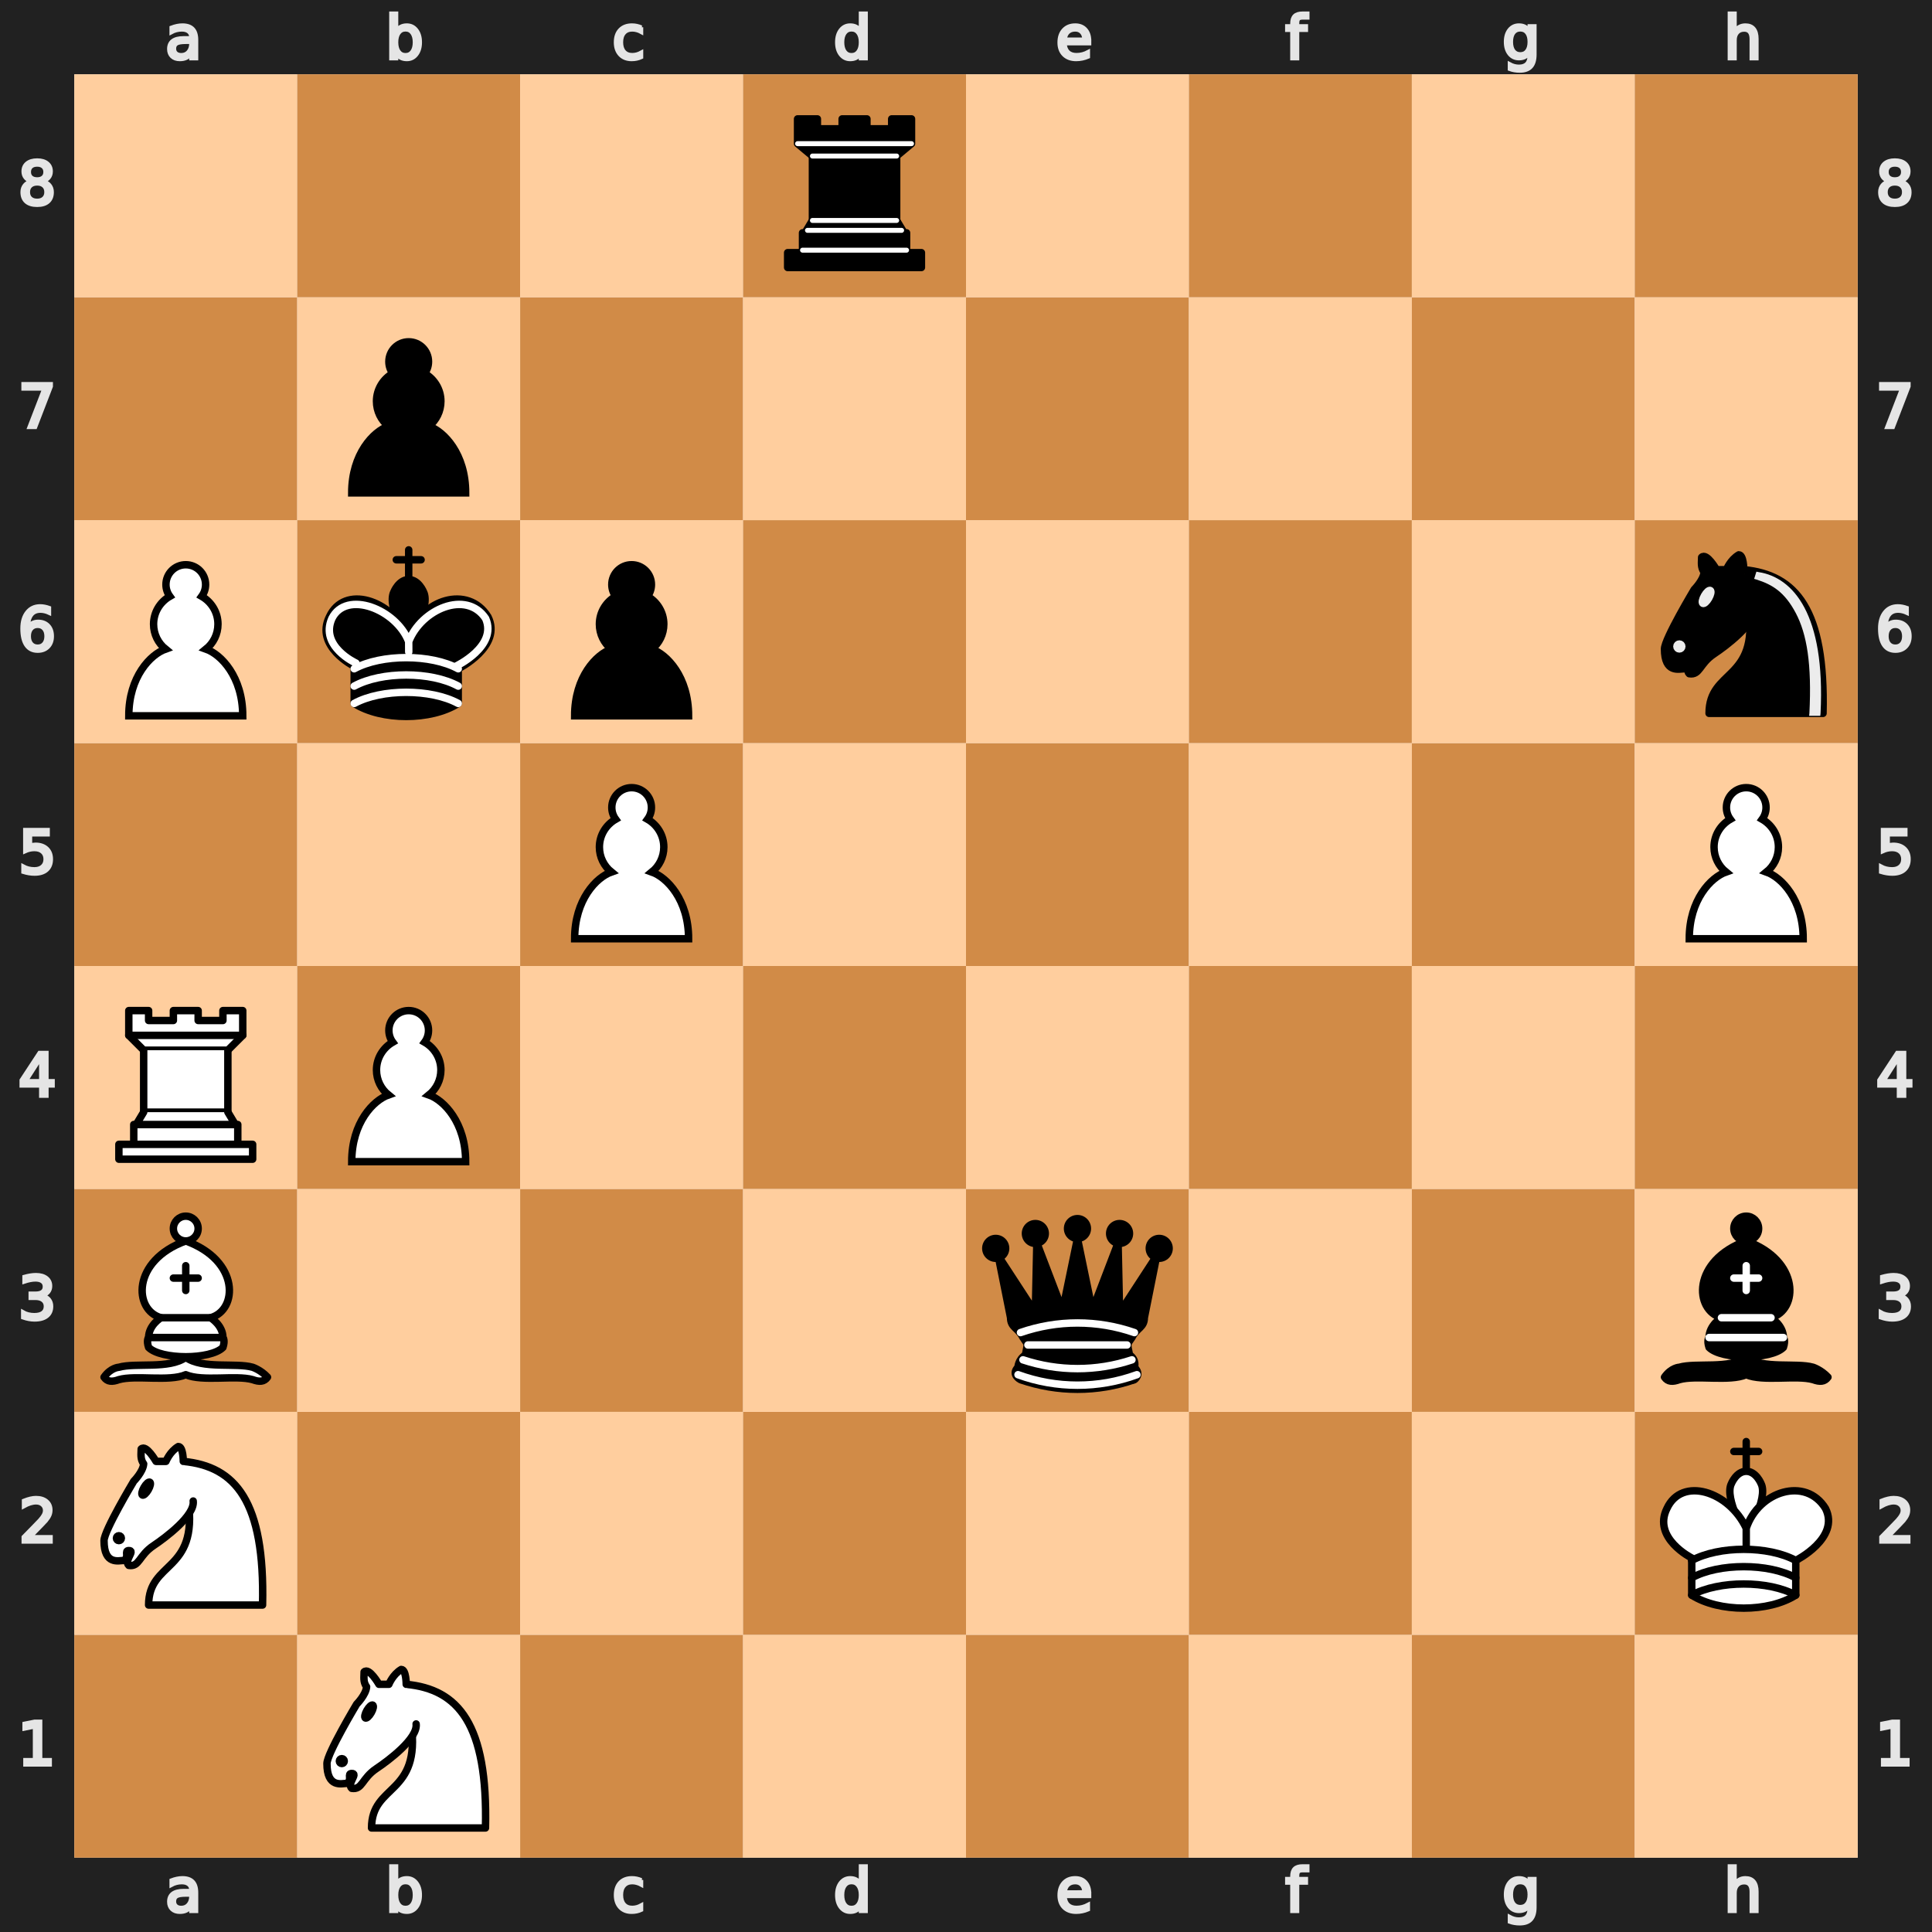
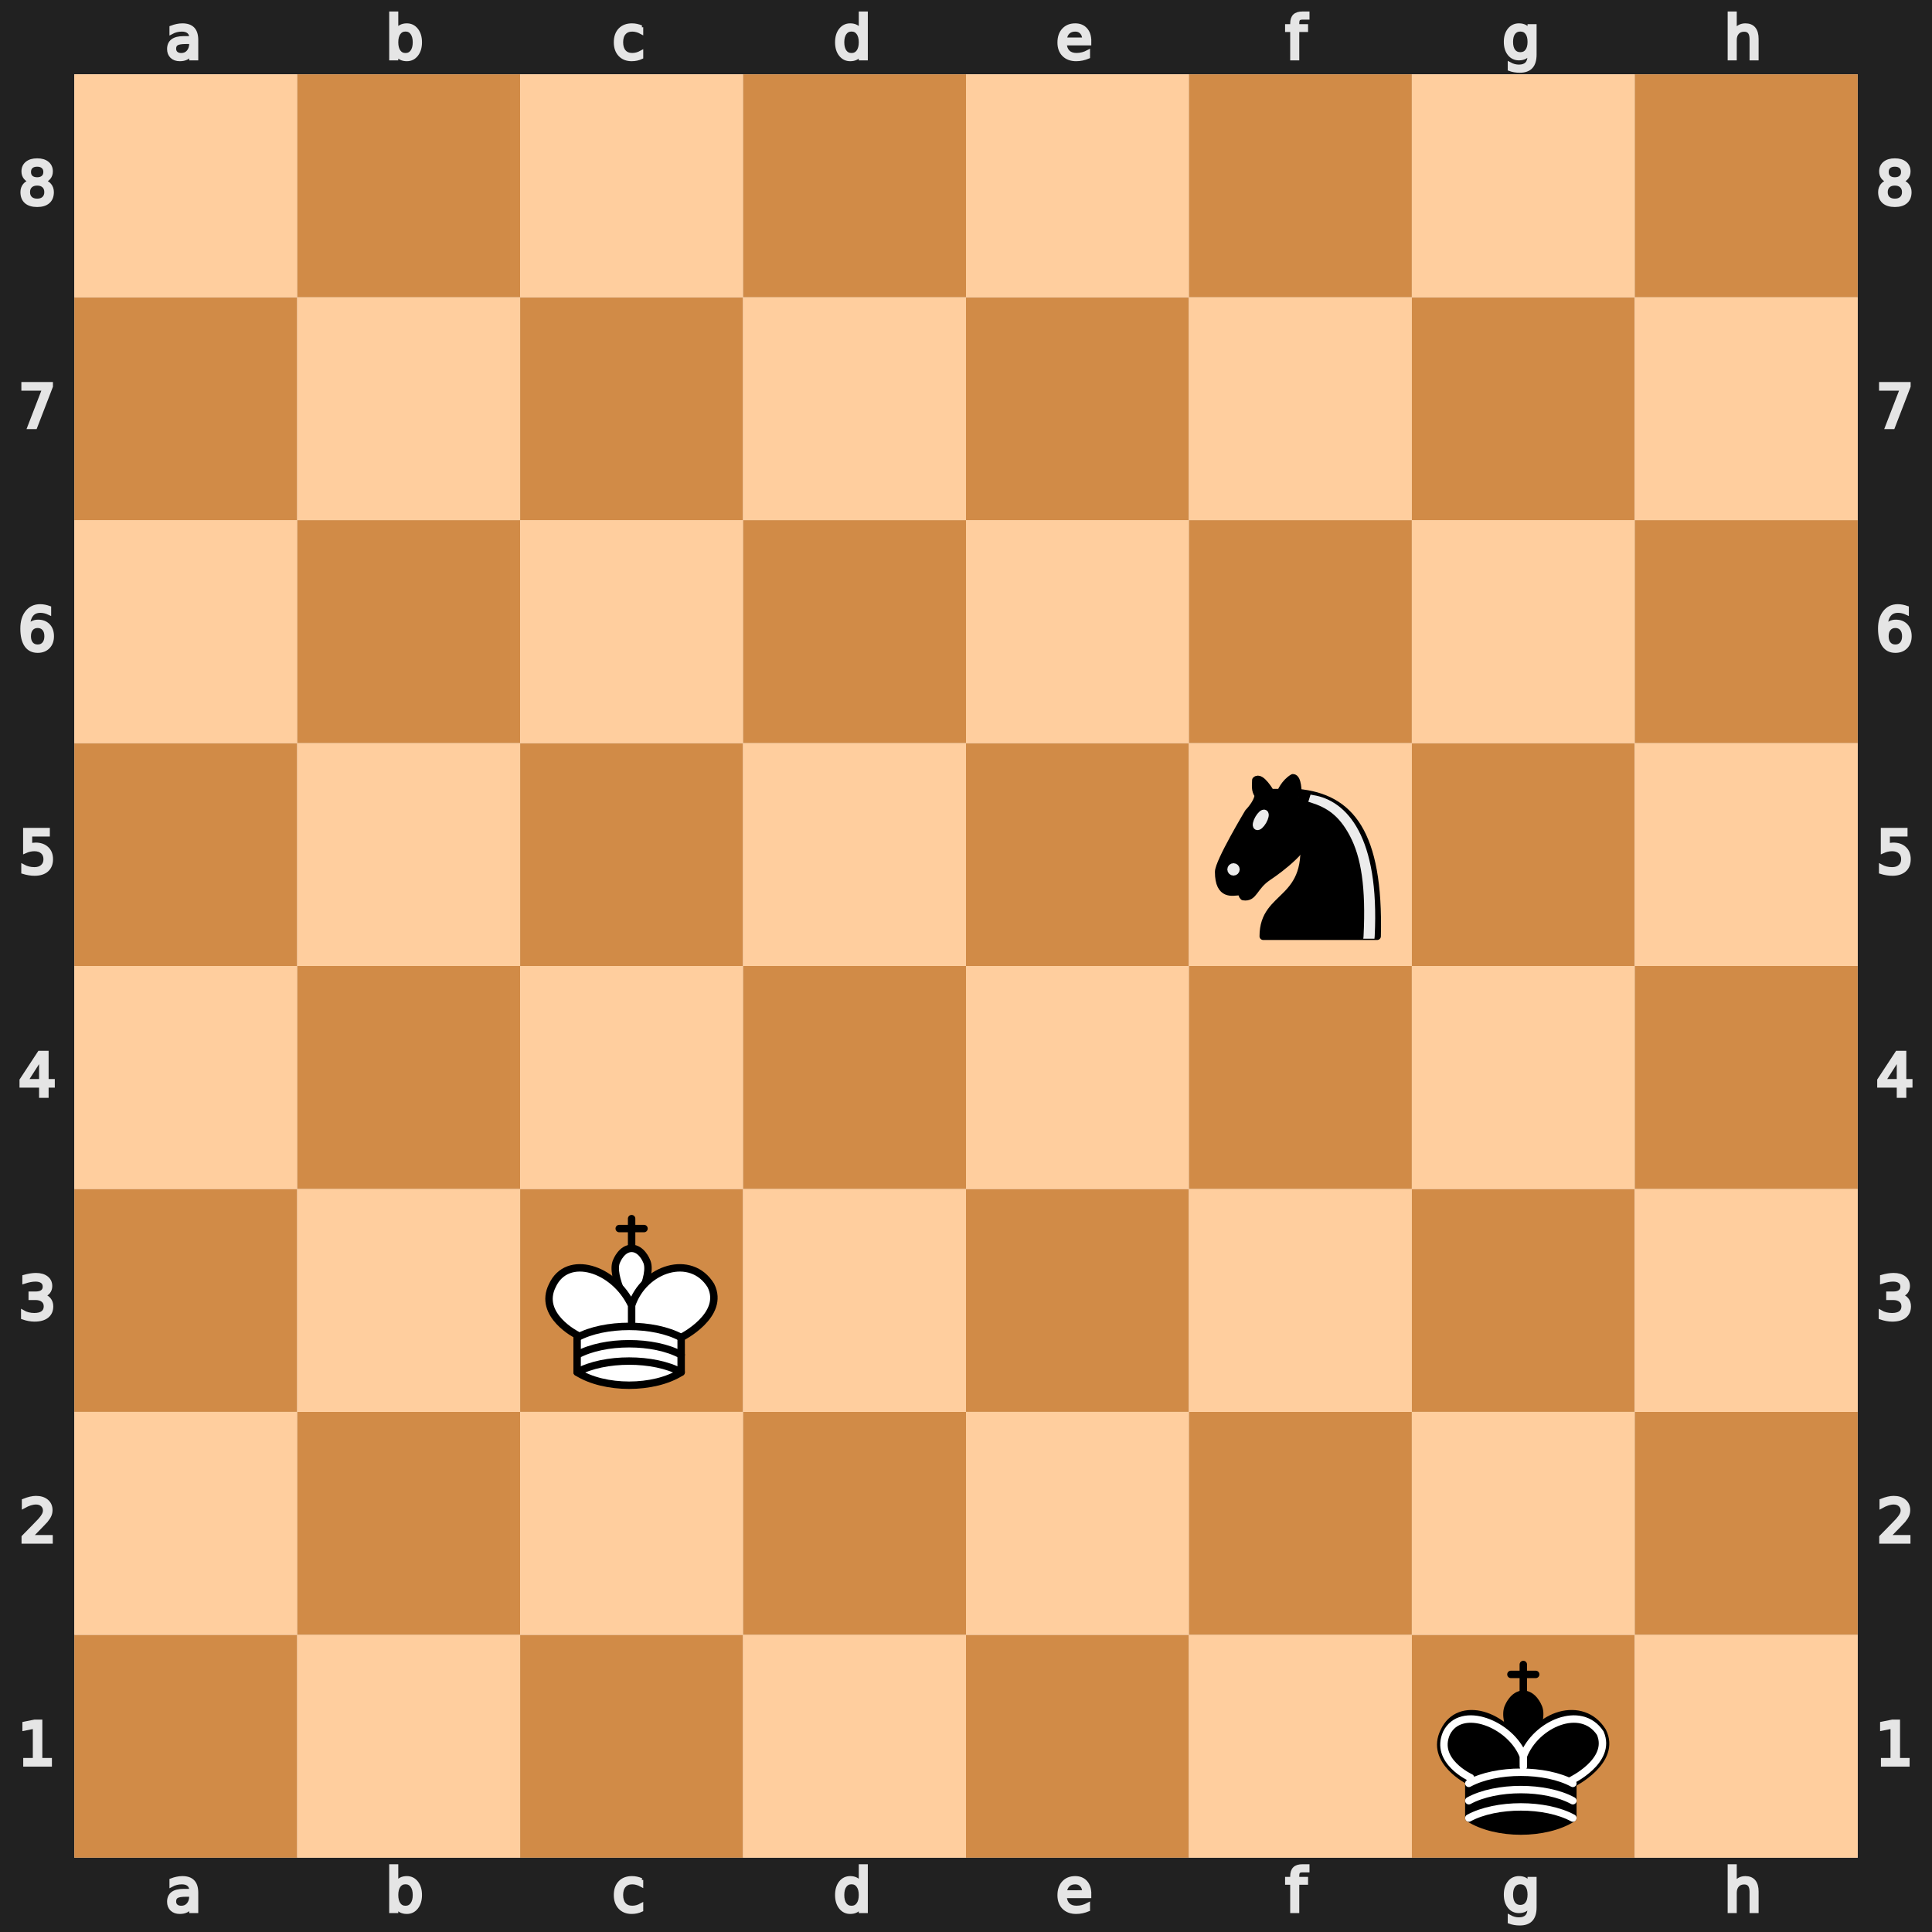
<svg xmlns="http://www.w3.org/2000/svg" xmlns:xlink="http://www.w3.org/1999/xlink" viewBox="0 0 390 390">
  <defs>
-     <g id="white-pawn" class="white pawn">
-       <path d="M22.5 9c-2.21 0-4 1.79-4 4 0 .89.29 1.71.78 2.38C17.33 16.5 16 18.59 16 21c0 2.03.94 3.84 2.41 5.03-3 1.06-7.41 5.55-7.41 13.47h23c0-7.92-4.41-12.41-7.41-13.47 1.47-1.19 2.41-3 2.41-5.03 0-2.41-1.33-4.5-3.28-5.62.49-.67.78-1.49.78-2.38 0-2.21-1.79-4-4-4z" fill="#fff" stroke="#000" stroke-width="1.5" stroke-linecap="round" />
-     </g>
-     <g id="white-knight" class="white knight" fill="none" fill-rule="evenodd" stroke="#000" stroke-width="1.5" stroke-linecap="round" stroke-linejoin="round">
-       <path d="M 22,10 C 32.5,11 38.5,18 38,39 L 15,39 C 15,30 25,32.5 23,18" style="fill:#ffffff; stroke:#000000;" />
-       <path d="M 24,18 C 24.38,20.91 18.45,25.37 16,27 C 13,29 13.18,31.34 11,31 C 9.958,30.06 12.41,27.96 11,28 C 10,28 11.19,29.23 10,30 C 9,30 5.997,31 6,26 C 6,24 12,14 12,14 C 12,14 13.89,12.1 14,10.5 C 13.27,9.506 13.5,8.5 13.5,7.5 C 14.5,6.5 16.5,10 16.5,10 L 18.5,10 C 18.5,10 19.28,8.008 21,7 C 22,7 22,10 22,10" style="fill:#ffffff; stroke:#000000;" />
-       <path d="M 9.5 25.5 A 0.5 0.5 0 1 1 8.5,25.5 A 0.5 0.5 0 1 1 9.5 25.5 z" style="fill:#000000; stroke:#000000;" />
-       <path d="M 15 15.5 A 0.5 1.5 0 1 1 14,15.5 A 0.5 1.5 0 1 1 15 15.5 z" transform="matrix(0.866,0.5,-0.5,0.866,9.693,-5.173)" style="fill:#000000; stroke:#000000;" />
-     </g>
-     <g id="white-bishop" class="white bishop" fill="none" fill-rule="evenodd" stroke="#000" stroke-width="1.5" stroke-linecap="round" stroke-linejoin="round">
-       <g fill="#fff" stroke-linecap="butt">
-         <path d="M9 36c3.39-.97 10.11.43 13.5-2 3.39 2.43 10.11 1.03 13.5 2 0 0 1.65.54 3 2-.68.97-1.65.99-3 .5-3.39-.97-10.11.46-13.5-1-3.39 1.46-10.11.03-13.5 1-1.354.49-2.323.47-3-.5 1.354-1.94 3-2 3-2zM15 32c2.5 2.5 12.5 2.5 15 0 .5-1.5 0-2 0-2 0-2.5-2.5-4-2.5-4 5.5-1.5 6-11.5-5-15.5-11 4-10.5 14-5 15.5 0 0-2.5 1.5-2.5 4 0 0-.5.5 0 2zM25 8a2.5 2.5 0 1 1-5 0 2.5 2.5 0 1 1 5 0z" />
-       </g>
-       <path d="M17.5 26h10M15 30h15m-7.5-14.5v5M20 18h5" stroke-linejoin="miter" />
-     </g>
-     <g id="white-rook" class="white rook" fill="#fff" fill-rule="evenodd" stroke="#000" stroke-width="1.5" stroke-linecap="round" stroke-linejoin="round">
-       <path d="M9 39h27v-3H9v3zM12 36v-4h21v4H12zM11 14V9h4v2h5V9h5v2h5V9h4v5" stroke-linecap="butt" />
-       <path d="M34 14l-3 3H14l-3-3" />
-       <path d="M31 17v12.5H14V17" stroke-linecap="butt" stroke-linejoin="miter" />
-       <path d="M31 29.5l1.5 2.5h-20l1.5-2.5" />
-       <path d="M11 14h23" fill="none" stroke-linejoin="miter" />
-     </g>
    <g id="white-king" class="white king" fill="none" fill-rule="evenodd" stroke="#000" stroke-width="1.5" stroke-linecap="round" stroke-linejoin="round">
      <path d="M22.5 11.63V6M20 8h5" stroke-linejoin="miter" />
      <path d="M22.5 25s4.5-7.5 3-10.5c0 0-1-2.5-3-2.5s-3 2.5-3 2.5c-1.5 3 3 10.5 3 10.5" fill="#fff" stroke-linecap="butt" stroke-linejoin="miter" />
      <path d="M11.5 37c5.5 3.5 15.5 3.5 21 0v-7s9-4.5 6-10.5c-4-6.5-13.5-3.5-16 4V27v-3.5c-3.5-7.5-13-10.5-16-4-3 6 5 10 5 10V37z" fill="#fff" />
      <path d="M11.5 30c5.5-3 15.5-3 21 0m-21 3.5c5.5-3 15.5-3 21 0m-21 3.5c5.5-3 15.5-3 21 0" />
-     </g>
-     <g id="black-pawn" class="black pawn">
-       <path d="M22.5 9c-2.21 0-4 1.79-4 4 0 .89.29 1.71.78 2.38C17.33 16.5 16 18.59 16 21c0 2.03.94 3.84 2.41 5.03-3 1.06-7.41 5.55-7.41 13.47h23c0-7.92-4.41-12.41-7.41-13.47 1.47-1.19 2.41-3 2.41-5.03 0-2.41-1.33-4.5-3.28-5.62.49-.67.78-1.49.78-2.38 0-2.21-1.79-4-4-4z" fill="#000" stroke="#000" stroke-width="1.5" stroke-linecap="round" />
    </g>
    <g id="black-knight" class="black knight" fill="none" fill-rule="evenodd" stroke="#000" stroke-width="1.5" stroke-linecap="round" stroke-linejoin="round">
      <path d="M 22,10 C 32.5,11 38.5,18 38,39 L 15,39 C 15,30 25,32.5 23,18" style="fill:#000000; stroke:#000000;" />
      <path d="M 24,18 C 24.38,20.91 18.45,25.37 16,27 C 13,29 13.18,31.34 11,31 C 9.958,30.06 12.41,27.96 11,28 C 10,28 11.19,29.23 10,30 C 9,30 5.997,31 6,26 C 6,24 12,14 12,14 C 12,14 13.89,12.1 14,10.5 C 13.27,9.506 13.5,8.5 13.5,7.5 C 14.5,6.5 16.5,10 16.5,10 L 18.5,10 C 18.5,10 19.28,8.008 21,7 C 22,7 22,10 22,10" style="fill:#000000; stroke:#000000;" />
      <path d="M 9.5 25.5 A 0.5 0.5 0 1 1 8.5,25.5 A 0.5 0.5 0 1 1 9.5 25.5 z" style="fill:#ececec; stroke:#ececec;" />
      <path d="M 15 15.5 A 0.5 1.5 0 1 1 14,15.5 A 0.5 1.5 0 1 1 15 15.5 z" transform="matrix(0.866,0.5,-0.5,0.866,9.693,-5.173)" style="fill:#ececec; stroke:#ececec;" />
      <path d="M 24.55,10.4 L 24.1,11.85 L 24.6,12 C 27.75,13 30.25,14.49 32.5,18.75 C 34.75,23.01 35.75,29.06 35.25,39 L 35.2,39.5 L 37.45,39.5 L 37.5,39 C 38,28.94 36.62,22.15 34.25,17.66 C 31.88,13.17 28.46,11.02 25.06,10.5 L 24.55,10.4 z " style="fill:#ececec; stroke:none;" />
-     </g>
-     <g id="black-bishop" class="black bishop" fill="none" fill-rule="evenodd" stroke="#000" stroke-width="1.5" stroke-linecap="round" stroke-linejoin="round">
-       <path d="M9 36c3.39-.97 10.11.43 13.5-2 3.39 2.43 10.11 1.03 13.5 2 0 0 1.65.54 3 2-.68.97-1.65.99-3 .5-3.39-.97-10.11.46-13.5-1-3.39 1.46-10.11.03-13.5 1-1.354.49-2.323.47-3-.5 1.354-1.94 3-2 3-2zm6-4c2.5 2.5 12.5 2.5 15 0 .5-1.5 0-2 0-2 0-2.5-2.5-4-2.5-4 5.5-1.5 6-11.5-5-15.5-11 4-10.5 14-5 15.5 0 0-2.5 1.5-2.5 4 0 0-.5.5 0 2zM25 8a2.5 2.5 0 1 1-5 0 2.5 2.5 0 1 1 5 0z" fill="#000" stroke-linecap="butt" />
-       <path d="M17.5 26h10M15 30h15m-7.5-14.5v5M20 18h5" stroke="#fff" stroke-linejoin="miter" />
-     </g>
-     <g id="black-rook" class="black rook" fill="#000" fill-rule="evenodd" stroke="#000" stroke-width="1.5" stroke-linecap="round" stroke-linejoin="round">
-       <path d="M9 39h27v-3H9v3zM12.5 32l1.5-2.5h17l1.5 2.5h-20zM12 36v-4h21v4H12z" stroke-linecap="butt" />
-       <path d="M14 29.5v-13h17v13H14z" stroke-linecap="butt" stroke-linejoin="miter" />
-       <path d="M14 16.5L11 14h23l-3 2.5H14zM11 14V9h4v2h5V9h5v2h5V9h4v5H11z" stroke-linecap="butt" />
-       <path d="M12 35.5h21M13 31.5h19M14 29.5h17M14 16.5h17M11 14h23" fill="none" stroke="#fff" stroke-width="1" stroke-linejoin="miter" />
-     </g>
-     <g id="black-queen" class="black queen" fill="#000" fill-rule="evenodd" stroke="#000" stroke-width="1.5" stroke-linecap="round" stroke-linejoin="round">
-       <g fill="#000" stroke="none">
-         <circle cx="6" cy="12" r="2.75" />
-         <circle cx="14" cy="9" r="2.75" />
-         <circle cx="22.5" cy="8" r="2.75" />
-         <circle cx="31" cy="9" r="2.75" />
-         <circle cx="39" cy="12" r="2.75" />
-       </g>
-       <path d="M9 26c8.5-1.5 21-1.5 27 0l2.5-12.5L31 25l-.3-14.1-5.2 13.6-3-14.5-3 14.5-5.2-13.6L14 25 6.5 13.5 9 26zM9 26c0 2 1.5 2 2.5 4 1 1.5 1 1 .5 3.5-1.5 1-1.5 2.5-1.5 2.5-1.5 1.5.5 2.5.5 2.5 6.5 1 16.5 1 23 0 0 0 1.5-1 0-2.5 0 0 .5-1.5-1-2.5-.5-2.5-.5-2 .5-3.5 1-2 2.5-2 2.5-4-8.5-1.5-18.5-1.5-27 0z" stroke-linecap="butt" />
-       <path d="M11 38.5a35 35 1 0 0 23 0" fill="none" stroke-linecap="butt" />
-       <path d="M11 29a35 35 1 0 1 23 0M12.5 31.5h20M11.5 34.5a35 35 1 0 0 22 0M10.5 37.5a35 35 1 0 0 24 0" fill="none" stroke="#fff" />
    </g>
    <g id="black-king" class="black king" fill="none" fill-rule="evenodd" stroke="#000" stroke-width="1.5" stroke-linecap="round" stroke-linejoin="round">
      <path d="M22.5 11.63V6" stroke-linejoin="miter" />
      <path d="M22.5 25s4.5-7.5 3-10.5c0 0-1-2.5-3-2.5s-3 2.5-3 2.5c-1.5 3 3 10.5 3 10.5" fill="#000" stroke-linecap="butt" stroke-linejoin="miter" />
      <path d="M11.5 37c5.5 3.5 15.5 3.5 21 0v-7s9-4.5 6-10.5c-4-6.5-13.5-3.5-16 4V27v-3.5c-3.5-7.5-13-10.5-16-4-3 6 5 10 5 10V37z" fill="#000" />
      <path d="M20 8h5" stroke-linejoin="miter" />
      <path d="M32 29.5s8.5-4 6.03-9.65C34.15 14 25 18 22.5 24.5l.01 2.1-.01-2.1C20 18 9.906 14 6.997 19.85c-2.497 5.65 4.853 9 4.853 9M11.5 30c5.5-3 15.5-3 21 0m-21 3.5c5.5-3 15.5-3 21 0m-21 3.5c5.5-3 15.5-3 21 0" stroke="#fff" />
    </g>
  </defs>
  <rect x="7.5" y="7.5" width="375" height="375" fill="none" stroke="#212121" stroke-width="15" />
  <g transform="translate(20, 1) scale(0.75, 0.75)" fill="#e5e5e5" stroke="#e5e5e5">
    <path d="M23.328 10.016q-1.742 0-2.414.398-.672.398-.672 1.36 0 .765.5 1.218.508.445 1.375.445 1.196 0 1.914-.843.727-.852.727-2.258v-.32zm2.867-.594v4.992h-1.437v-1.328q-.492.797-1.227 1.18-.734.375-1.797.375-1.343 0-2.14-.75-.79-.758-.79-2.024 0-1.476.985-2.226.992-.75 2.953-.75h2.016V8.75q0-.992-.656-1.531-.649-.547-1.829-.547-.75 0-1.46.18-.711.18-1.368.539V6.062q.79-.304 1.532-.453.742-.156 1.445-.156 1.898 0 2.836.984.937.985.937 2.985z" />
  </g>
  <g transform="translate(20, 375) scale(0.75, 0.75)" fill="#e5e5e5" stroke="#e5e5e5">
    <path d="M23.328 10.016q-1.742 0-2.414.398-.672.398-.672 1.36 0 .765.5 1.218.508.445 1.375.445 1.196 0 1.914-.843.727-.852.727-2.258v-.32zm2.867-.594v4.992h-1.437v-1.328q-.492.797-1.227 1.18-.734.375-1.797.375-1.343 0-2.14-.75-.79-.758-.79-2.024 0-1.476.985-2.226.992-.75 2.953-.75h2.016V8.75q0-.992-.656-1.531-.649-.547-1.829-.547-.75 0-1.46.18-.711.18-1.368.539V6.062q.79-.304 1.532-.453.742-.156 1.445-.156 1.898 0 2.836.984.937.985.937 2.985z" />
  </g>
  <g transform="translate(65, 1) scale(0.75, 0.75)" fill="#e5e5e5" stroke="#e5e5e5">
    <path d="M24.922 10.047q0-1.586-.656-2.485-.649-.906-1.79-.906-1.14 0-1.796.906-.649.899-.649 2.485 0 1.586.649 2.492.656.898 1.797.898 1.14 0 1.789-.898.656-.906.656-2.492zm-4.89-3.055q.452-.781 1.14-1.156.695-.383 1.656-.383 1.594 0 2.586 1.266 1 1.265 1 3.328 0 2.062-1 3.328-.992 1.266-2.586 1.266-.96 0-1.656-.375-.688-.383-1.14-1.164v1.312h-1.446V2.258h1.445z" />
  </g>
  <g transform="translate(65, 375) scale(0.75, 0.75)" fill="#e5e5e5" stroke="#e5e5e5">
    <path d="M24.922 10.047q0-1.586-.656-2.485-.649-.906-1.79-.906-1.14 0-1.796.906-.649.899-.649 2.485 0 1.586.649 2.492.656.898 1.797.898 1.14 0 1.789-.898.656-.906.656-2.492zm-4.89-3.055q.452-.781 1.14-1.156.695-.383 1.656-.383 1.594 0 2.586 1.266 1 1.265 1 3.328 0 2.062-1 3.328-.992 1.266-2.586 1.266-.96 0-1.656-.375-.688-.383-1.14-1.164v1.312h-1.446V2.258h1.445z" />
  </g>
  <g transform="translate(110, 1) scale(0.75, 0.75)" fill="#e5e5e5" stroke="#e5e5e5">
    <path d="M25.96 6v1.344q-.608-.336-1.226-.5-.609-.172-1.234-.172-1.398 0-2.172.89-.773.883-.773 2.485 0 1.601.773 2.492.774.883 2.172.883.625 0 1.234-.164.618-.172 1.227-.508v1.328q-.602.281-1.25.422-.64.14-1.367.14-1.977 0-3.14-1.242-1.165-1.242-1.165-3.351 0-2.14 1.172-3.367 1.18-1.227 3.227-1.227.664 0 1.296.14.633.134 1.227.407z" />
  </g>
  <g transform="translate(110, 375) scale(0.75, 0.75)" fill="#e5e5e5" stroke="#e5e5e5">
    <path d="M25.96 6v1.344q-.608-.336-1.226-.5-.609-.172-1.234-.172-1.398 0-2.172.89-.773.883-.773 2.485 0 1.601.773 2.492.774.883 2.172.883.625 0 1.234-.164.618-.172 1.227-.508v1.328q-.602.281-1.25.422-.64.14-1.367.14-1.977 0-3.14-1.242-1.165-1.242-1.165-3.351 0-2.14 1.172-3.367 1.18-1.227 3.227-1.227.664 0 1.296.14.633.134 1.227.407z" />
  </g>
  <g transform="translate(155, 1) scale(0.75, 0.75)" fill="#e5e5e5" stroke="#e5e5e5">
    <path d="M24.973 6.992V2.258h1.437v12.156h-1.437v-1.312q-.453.78-1.149 1.164-.687.375-1.656.375-1.586 0-2.586-1.266-.992-1.266-.992-3.328 0-2.063.992-3.328 1-1.266 2.586-1.266.969 0 1.656.383.696.375 1.149 1.156zm-4.899 3.055q0 1.586.649 2.492.656.898 1.797.898 1.14 0 1.796-.898.657-.906.657-2.492 0-1.586-.657-2.485-.656-.906-1.796-.906-1.141 0-1.797.906-.649.899-.649 2.485z" />
  </g>
  <g transform="translate(155, 375) scale(0.75, 0.75)" fill="#e5e5e5" stroke="#e5e5e5">
    <path d="M24.973 6.992V2.258h1.437v12.156h-1.437v-1.312q-.453.78-1.149 1.164-.687.375-1.656.375-1.586 0-2.586-1.266-.992-1.266-.992-3.328 0-2.063.992-3.328 1-1.266 2.586-1.266.969 0 1.656.383.696.375 1.149 1.156zm-4.899 3.055q0 1.586.649 2.492.656.898 1.797.898 1.14 0 1.796-.898.657-.906.657-2.492 0-1.586-.657-2.485-.656-.906-1.796-.906-1.141 0-1.797.906-.649.899-.649 2.485z" />
  </g>
  <g transform="translate(200, 1) scale(0.75, 0.75)" fill="#e5e5e5" stroke="#e5e5e5">
    <path d="M26.555 9.68v.703h-6.61q.094 1.484.89 2.265.806.774 2.235.774.828 0 1.602-.203.781-.203 1.547-.61v1.36q-.774.328-1.586.5-.813.172-1.649.172-2.093 0-3.32-1.22-1.219-1.218-1.219-3.296 0-2.148 1.157-3.406 1.164-1.266 3.132-1.266 1.766 0 2.79 1.14 1.03 1.134 1.03 3.087zm-1.438-.422q-.015-1.18-.664-1.883-.64-.703-1.703-.703-1.203 0-1.93.68-.718.68-.828 1.914z" />
  </g>
  <g transform="translate(200, 375) scale(0.75, 0.75)" fill="#e5e5e5" stroke="#e5e5e5">
    <path d="M26.555 9.68v.703h-6.61q.094 1.484.89 2.265.806.774 2.235.774.828 0 1.602-.203.781-.203 1.547-.61v1.36q-.774.328-1.586.5-.813.172-1.649.172-2.093 0-3.32-1.22-1.219-1.218-1.219-3.296 0-2.148 1.157-3.406 1.164-1.266 3.132-1.266 1.766 0 2.79 1.14 1.03 1.134 1.03 3.087zm-1.438-.422q-.015-1.18-.664-1.883-.64-.703-1.703-.703-1.203 0-1.93.68-.718.68-.828 1.914z" />
  </g>
  <g transform="translate(245, 1) scale(0.75, 0.75)" fill="#e5e5e5" stroke="#e5e5e5">
    <path d="M25.285 2.258v1.195H23.91q-.773 0-1.078.313-.297.312-.297 1.125v.773h2.367v1.117h-2.367v7.633H21.09V6.781h-1.375V5.664h1.375v-.61q0-1.46.68-2.124.68-.672 2.156-.672z" />
  </g>
  <g transform="translate(245, 375) scale(0.75, 0.75)" fill="#e5e5e5" stroke="#e5e5e5">
    <path d="M25.285 2.258v1.195H23.91q-.773 0-1.078.313-.297.312-.297 1.125v.773h2.367v1.117h-2.367v7.633H21.09V6.781h-1.375V5.664h1.375v-.61q0-1.46.68-2.124.68-.672 2.156-.672z" />
  </g>
  <g transform="translate(290, 1) scale(0.75, 0.75)" fill="#e5e5e5" stroke="#e5e5e5">
    <path d="M24.973 9.937q0-1.562-.649-2.421-.64-.86-1.804-.86-1.157 0-1.805.86-.64.859-.64 2.421 0 1.555.64 2.415.648.859 1.805.859 1.164 0 1.804-.86.649-.859.649-2.414zm1.437 3.391q0 2.234-.992 3.32-.992 1.094-3.04 1.094-.757 0-1.429-.117-.672-.11-1.304-.344v-1.398q.632.344 1.25.508.617.164 1.257.164 1.414 0 2.118-.743.703-.734.703-2.226v-.711q-.446.773-1.141 1.156-.695.383-1.664.383-1.61 0-2.594-1.227-.984-1.226-.984-3.25 0-2.03.984-3.257.985-1.227 2.594-1.227.969 0 1.664.383t1.14 1.156V5.664h1.438z" />
  </g>
  <g transform="translate(290, 375) scale(0.75, 0.75)" fill="#e5e5e5" stroke="#e5e5e5">
    <path d="M24.973 9.937q0-1.562-.649-2.421-.64-.86-1.804-.86-1.157 0-1.805.86-.64.859-.64 2.421 0 1.555.64 2.415.648.859 1.805.859 1.164 0 1.804-.86.649-.859.649-2.414zm1.437 3.391q0 2.234-.992 3.32-.992 1.094-3.04 1.094-.757 0-1.429-.117-.672-.11-1.304-.344v-1.398q.632.344 1.25.508.617.164 1.257.164 1.414 0 2.118-.743.703-.734.703-2.226v-.711q-.446.773-1.141 1.156-.695.383-1.664.383-1.61 0-2.594-1.227-.984-1.226-.984-3.25 0-2.03.984-3.257.985-1.227 2.594-1.227.969 0 1.664.383t1.14 1.156V5.664h1.438z" />
  </g>
  <g transform="translate(335, 1) scale(0.75, 0.75)" fill="#e5e5e5" stroke="#e5e5e5">
    <path d="M26.164 9.133v5.281h-1.437V9.18q0-1.243-.485-1.86-.484-.617-1.453-.617-1.164 0-1.836.742-.672.742-.672 2.024v4.945h-1.445V2.258h1.445v4.765q.516-.789 1.211-1.18.703-.39 1.617-.39 1.508 0 2.282.938.773.93.773 2.742z" />
  </g>
  <g transform="translate(335, 375) scale(0.75, 0.75)" fill="#e5e5e5" stroke="#e5e5e5">
    <path d="M26.164 9.133v5.281h-1.437V9.18q0-1.243-.485-1.86-.484-.617-1.453-.617-1.164 0-1.836.742-.672.742-.672 2.024v4.945h-1.445V2.258h1.445v4.765q.516-.789 1.211-1.18.703-.39 1.617-.39 1.508 0 2.282.938.773.93.773 2.742z" />
  </g>
  <g transform="translate(0, 335) scale(0.75, 0.75)" fill="#e5e5e5" stroke="#e5e5e5">
    <path d="M6.754 26.996h2.578v-8.898l-2.805.562v-1.437l2.79-.563h1.578v10.336h2.578v1.328h-6.72z" />
  </g>
  <g transform="translate(375, 335) scale(0.75, 0.75)" fill="#e5e5e5" stroke="#e5e5e5">
    <path d="M6.754 26.996h2.578v-8.898l-2.805.562v-1.437l2.79-.563h1.578v10.336h2.578v1.328h-6.72z" />
  </g>
  <g transform="translate(0, 290) scale(0.75, 0.75)" fill="#e5e5e5" stroke="#e5e5e5">
    <path d="M8.195 26.996h5.508v1.328H6.297v-1.328q.898-.93 2.445-2.492 1.555-1.57 1.953-2.024.758-.851 1.055-1.437.305-.594.305-1.164 0-.93-.657-1.516-.648-.586-1.695-.586-.742 0-1.57.258-.82.258-1.758.781v-1.593q.953-.383 1.781-.578.828-.196 1.516-.196 1.812 0 2.89.906 1.079.907 1.079 2.422 0 .72-.274 1.368-.265.64-.976 1.515-.196.227-1.243 1.313-1.046 1.078-2.953 3.023z" />
  </g>
  <g transform="translate(375, 290) scale(0.75, 0.75)" fill="#e5e5e5" stroke="#e5e5e5">
    <path d="M8.195 26.996h5.508v1.328H6.297v-1.328q.898-.93 2.445-2.492 1.555-1.57 1.953-2.024.758-.851 1.055-1.437.305-.594.305-1.164 0-.93-.657-1.516-.648-.586-1.695-.586-.742 0-1.57.258-.82.258-1.758.781v-1.593q.953-.383 1.781-.578.828-.196 1.516-.196 1.812 0 2.89.906 1.079.907 1.079 2.422 0 .72-.274 1.368-.265.64-.976 1.515-.196.227-1.243 1.313-1.046 1.078-2.953 3.023z" />
  </g>
  <g transform="translate(0, 245) scale(0.75, 0.75)" fill="#e5e5e5" stroke="#e5e5e5">
    <path d="M11.434 22.035q1.132.242 1.765 1.008.64.766.64 1.89 0 1.727-1.187 2.672-1.187.946-3.375.946-.734 0-1.515-.149-.774-.14-1.602-.43V26.45q.656.383 1.438.578.78.196 1.632.196 1.485 0 2.258-.586.782-.586.782-1.703 0-1.032-.727-1.61-.719-.586-2.008-.586h-1.36v-1.297h1.423q1.164 0 1.78-.46.618-.47.618-1.344 0-.899-.64-1.375-.633-.485-1.82-.485-.65 0-1.391.141-.743.14-1.633.437V16.95q.898-.25 1.68-.375.788-.125 1.484-.125 1.797 0 2.844.82 1.046.813 1.046 2.204 0 .968-.554 1.64-.555.664-1.578.922z" />
  </g>
  <g transform="translate(375, 245) scale(0.75, 0.75)" fill="#e5e5e5" stroke="#e5e5e5">
    <path d="M11.434 22.035q1.132.242 1.765 1.008.64.766.64 1.89 0 1.727-1.187 2.672-1.187.946-3.375.946-.734 0-1.515-.149-.774-.14-1.602-.43V26.45q.656.383 1.438.578.78.196 1.632.196 1.485 0 2.258-.586.782-.586.782-1.703 0-1.032-.727-1.61-.719-.586-2.008-.586h-1.36v-1.297h1.423q1.164 0 1.78-.46.618-.47.618-1.344 0-.899-.64-1.375-.633-.485-1.82-.485-.65 0-1.391.141-.743.14-1.633.437V16.95q.898-.25 1.68-.375.788-.125 1.484-.125 1.797 0 2.844.82 1.046.813 1.046 2.204 0 .968-.554 1.64-.555.664-1.578.922z" />
  </g>
  <g transform="translate(0, 200) scale(0.75, 0.75)" fill="#e5e5e5" stroke="#e5e5e5">
    <path d="M11.016 18.035L7.03 24.262h3.985zm-.414-1.375h1.984v7.602h1.664v1.312h-1.664v2.75h-1.57v-2.75H5.75v-1.523z" />
  </g>
  <g transform="translate(375, 200) scale(0.75, 0.75)" fill="#e5e5e5" stroke="#e5e5e5">
    <path d="M11.016 18.035L7.03 24.262h3.985zm-.414-1.375h1.984v7.602h1.664v1.312h-1.664v2.75h-1.57v-2.75H5.75v-1.523z" />
  </g>
  <g transform="translate(0, 155) scale(0.75, 0.75)" fill="#e5e5e5" stroke="#e5e5e5">
    <path d="M6.719 16.66h6.195v1.328h-4.75v2.86q.344-.118.688-.172.343-.063.687-.063 1.953 0 3.094 1.07 1.14 1.07 1.14 2.899 0 1.883-1.171 2.93-1.172 1.039-3.305 1.039-.735 0-1.5-.125-.758-.125-1.57-.375v-1.586q.703.383 1.453.57.75.188 1.586.188 1.351 0 2.14-.711.79-.711.79-1.93 0-1.219-.79-1.93-.789-.71-2.14-.71-.633 0-1.266.14-.625.14-1.281.438z" />
  </g>
  <g transform="translate(375, 155) scale(0.75, 0.75)" fill="#e5e5e5" stroke="#e5e5e5">
    <path d="M6.719 16.66h6.195v1.328h-4.75v2.86q.344-.118.688-.172.343-.063.687-.063 1.953 0 3.094 1.07 1.14 1.07 1.14 2.899 0 1.883-1.171 2.93-1.172 1.039-3.305 1.039-.735 0-1.5-.125-.758-.125-1.57-.375v-1.586q.703.383 1.453.57.75.188 1.586.188 1.351 0 2.14-.711.79-.711.79-1.93 0-1.219-.79-1.93-.789-.71-2.14-.71-.633 0-1.266.14-.625.14-1.281.438z" />
  </g>
  <g transform="translate(0, 110) scale(0.75, 0.75)" fill="#e5e5e5" stroke="#e5e5e5">
    <path d="M10.137 21.863q-1.063 0-1.688.727-.617.726-.617 1.992 0 1.258.617 1.992.625.727 1.688.727 1.062 0 1.68-.727.624-.734.624-1.992 0-1.266-.625-1.992-.617-.727-1.68-.727zm3.133-4.945v1.437q-.594-.28-1.204-.43-.601-.148-1.195-.148-1.562 0-2.39 1.055-.82 1.055-.938 3.188.46-.68 1.156-1.04.696-.367 1.531-.367 1.758 0 2.774 1.07 1.023 1.063 1.023 2.899 0 1.797-1.062 2.883-1.063 1.086-2.828 1.086-2.024 0-3.094-1.547-1.07-1.555-1.07-4.5 0-2.766 1.312-4.406 1.313-1.649 3.524-1.649.593 0 1.195.117.61.118 1.266.352z" />
  </g>
  <g transform="translate(375, 110) scale(0.75, 0.75)" fill="#e5e5e5" stroke="#e5e5e5">
    <path d="M10.137 21.863q-1.063 0-1.688.727-.617.726-.617 1.992 0 1.258.617 1.992.625.727 1.688.727 1.062 0 1.68-.727.624-.734.624-1.992 0-1.266-.625-1.992-.617-.727-1.68-.727zm3.133-4.945v1.437q-.594-.28-1.204-.43-.601-.148-1.195-.148-1.562 0-2.39 1.055-.82 1.055-.938 3.188.46-.68 1.156-1.04.696-.367 1.531-.367 1.758 0 2.774 1.07 1.023 1.063 1.023 2.899 0 1.797-1.062 2.883-1.063 1.086-2.828 1.086-2.024 0-3.094-1.547-1.07-1.555-1.07-4.5 0-2.766 1.312-4.406 1.313-1.649 3.524-1.649.593 0 1.195.117.61.118 1.266.352z" />
  </g>
  <g transform="translate(0, 65) scale(0.75, 0.75)" fill="#e5e5e5" stroke="#e5e5e5">
    <path d="M6.25 16.66h7.5v.672L9.516 28.324H7.867l3.985-10.336H6.25z" />
  </g>
  <g transform="translate(375, 65) scale(0.75, 0.75)" fill="#e5e5e5" stroke="#e5e5e5">
    <path d="M6.25 16.66h7.5v.672L9.516 28.324H7.867l3.985-10.336H6.25z" />
  </g>
  <g transform="translate(0, 20) scale(0.75, 0.75)" fill="#e5e5e5" stroke="#e5e5e5">
    <path d="M10 22.785q-1.125 0-1.773.602-.641.601-.641 1.656t.64 1.656q.649.602 1.774.602t1.773-.602q.649-.61.649-1.656 0-1.055-.649-1.656-.64-.602-1.773-.602zm-1.578-.672q-1.016-.25-1.586-.945-.563-.695-.563-1.695 0-1.399.993-2.211 1-.813 2.734-.813 1.742 0 2.734.813.993.812.993 2.21 0 1-.57 1.696-.563.695-1.571.945 1.14.266 1.773 1.04.641.773.641 1.89 0 1.695-1.04 2.602-1.03.906-2.96.906t-2.969-.906Q6 26.738 6 25.043q0-1.117.64-1.89.641-.774 1.782-1.04zm-.578-2.492q0 .906.562 1.414.57.508 1.594.508 1.016 0 1.586-.508.578-.508.578-1.414 0-.906-.578-1.414-.57-.508-1.586-.508-1.023 0-1.594.508-.562.508-.562 1.414z" />
  </g>
  <g transform="translate(375, 20) scale(0.75, 0.75)" fill="#e5e5e5" stroke="#e5e5e5">
    <path d="M10 22.785q-1.125 0-1.773.602-.641.601-.641 1.656t.64 1.656q.649.602 1.774.602t1.773-.602q.649-.61.649-1.656 0-1.055-.649-1.656-.64-.602-1.773-.602zm-1.578-.672q-1.016-.25-1.586-.945-.563-.695-.563-1.695 0-1.399.993-2.211 1-.813 2.734-.813 1.742 0 2.734.813.993.812.993 2.21 0 1-.57 1.696-.563.695-1.571.945 1.14.266 1.773 1.04.641.773.641 1.89 0 1.695-1.04 2.602-1.03.906-2.96.906t-2.969-.906Q6 26.738 6 25.043q0-1.117.64-1.89.641-.774 1.782-1.04zm-.578-2.492q0 .906.562 1.414.57.508 1.594.508 1.016 0 1.586-.508.578-.508.578-1.414 0-.906-.578-1.414-.57-.508-1.586-.508-1.023 0-1.594.508-.562.508-.562 1.414z" />
  </g>
  <rect x="15" y="330" width="45" height="45" class="square dark a1" stroke="none" fill="#d18b47" />
  <rect x="60" y="330" width="45" height="45" class="square light b1" stroke="none" fill="#ffce9e" />
  <rect x="105" y="330" width="45" height="45" class="square dark c1" stroke="none" fill="#d18b47" />
  <rect x="150" y="330" width="45" height="45" class="square light d1" stroke="none" fill="#ffce9e" />
  <rect x="195" y="330" width="45" height="45" class="square dark e1" stroke="none" fill="#d18b47" />
  <rect x="240" y="330" width="45" height="45" class="square light f1" stroke="none" fill="#ffce9e" />
  <rect x="285" y="330" width="45" height="45" class="square dark g1" stroke="none" fill="#d18b47" />
  <rect x="330" y="330" width="45" height="45" class="square light h1" stroke="none" fill="#ffce9e" />
  <rect x="15" y="285" width="45" height="45" class="square light a2" stroke="none" fill="#ffce9e" />
  <rect x="60" y="285" width="45" height="45" class="square dark b2" stroke="none" fill="#d18b47" />
  <rect x="105" y="285" width="45" height="45" class="square light c2" stroke="none" fill="#ffce9e" />
  <rect x="150" y="285" width="45" height="45" class="square dark d2" stroke="none" fill="#d18b47" />
  <rect x="195" y="285" width="45" height="45" class="square light e2" stroke="none" fill="#ffce9e" />
  <rect x="240" y="285" width="45" height="45" class="square dark f2" stroke="none" fill="#d18b47" />
  <rect x="285" y="285" width="45" height="45" class="square light g2" stroke="none" fill="#ffce9e" />
  <rect x="330" y="285" width="45" height="45" class="square dark h2" stroke="none" fill="#d18b47" />
  <rect x="15" y="240" width="45" height="45" class="square dark a3" stroke="none" fill="#d18b47" />
  <rect x="60" y="240" width="45" height="45" class="square light b3" stroke="none" fill="#ffce9e" />
  <rect x="105" y="240" width="45" height="45" class="square dark c3" stroke="none" fill="#d18b47" />
  <rect x="150" y="240" width="45" height="45" class="square light d3" stroke="none" fill="#ffce9e" />
  <rect x="195" y="240" width="45" height="45" class="square dark e3" stroke="none" fill="#d18b47" />
  <rect x="240" y="240" width="45" height="45" class="square light f3" stroke="none" fill="#ffce9e" />
  <rect x="285" y="240" width="45" height="45" class="square dark g3" stroke="none" fill="#d18b47" />
  <rect x="330" y="240" width="45" height="45" class="square light h3" stroke="none" fill="#ffce9e" />
  <rect x="15" y="195" width="45" height="45" class="square light a4" stroke="none" fill="#ffce9e" />
  <rect x="60" y="195" width="45" height="45" class="square dark b4" stroke="none" fill="#d18b47" />
  <rect x="105" y="195" width="45" height="45" class="square light c4" stroke="none" fill="#ffce9e" />
  <rect x="150" y="195" width="45" height="45" class="square dark d4" stroke="none" fill="#d18b47" />
  <rect x="195" y="195" width="45" height="45" class="square light e4" stroke="none" fill="#ffce9e" />
  <rect x="240" y="195" width="45" height="45" class="square dark f4" stroke="none" fill="#d18b47" />
  <rect x="285" y="195" width="45" height="45" class="square light g4" stroke="none" fill="#ffce9e" />
  <rect x="330" y="195" width="45" height="45" class="square dark h4" stroke="none" fill="#d18b47" />
  <rect x="15" y="150" width="45" height="45" class="square dark a5" stroke="none" fill="#d18b47" />
  <rect x="60" y="150" width="45" height="45" class="square light b5" stroke="none" fill="#ffce9e" />
  <rect x="105" y="150" width="45" height="45" class="square dark c5" stroke="none" fill="#d18b47" />
  <rect x="150" y="150" width="45" height="45" class="square light d5" stroke="none" fill="#ffce9e" />
  <rect x="195" y="150" width="45" height="45" class="square dark e5" stroke="none" fill="#d18b47" />
  <rect x="240" y="150" width="45" height="45" class="square light f5" stroke="none" fill="#ffce9e" />
  <rect x="285" y="150" width="45" height="45" class="square dark g5" stroke="none" fill="#d18b47" />
  <rect x="330" y="150" width="45" height="45" class="square light h5" stroke="none" fill="#ffce9e" />
  <rect x="15" y="105" width="45" height="45" class="square light a6" stroke="none" fill="#ffce9e" />
  <rect x="60" y="105" width="45" height="45" class="square dark b6" stroke="none" fill="#d18b47" />
  <rect x="105" y="105" width="45" height="45" class="square light c6" stroke="none" fill="#ffce9e" />
  <rect x="150" y="105" width="45" height="45" class="square dark d6" stroke="none" fill="#d18b47" />
  <rect x="195" y="105" width="45" height="45" class="square light e6" stroke="none" fill="#ffce9e" />
  <rect x="240" y="105" width="45" height="45" class="square dark f6" stroke="none" fill="#d18b47" />
  <rect x="285" y="105" width="45" height="45" class="square light g6" stroke="none" fill="#ffce9e" />
  <rect x="330" y="105" width="45" height="45" class="square dark h6" stroke="none" fill="#d18b47" />
  <rect x="15" y="60" width="45" height="45" class="square dark a7" stroke="none" fill="#d18b47" />
  <rect x="60" y="60" width="45" height="45" class="square light b7" stroke="none" fill="#ffce9e" />
  <rect x="105" y="60" width="45" height="45" class="square dark c7" stroke="none" fill="#d18b47" />
  <rect x="150" y="60" width="45" height="45" class="square light d7" stroke="none" fill="#ffce9e" />
  <rect x="195" y="60" width="45" height="45" class="square dark e7" stroke="none" fill="#d18b47" />
  <rect x="240" y="60" width="45" height="45" class="square light f7" stroke="none" fill="#ffce9e" />
  <rect x="285" y="60" width="45" height="45" class="square dark g7" stroke="none" fill="#d18b47" />
  <rect x="330" y="60" width="45" height="45" class="square light h7" stroke="none" fill="#ffce9e" />
  <rect x="15" y="15" width="45" height="45" class="square light a8" stroke="none" fill="#ffce9e" />
  <rect x="60" y="15" width="45" height="45" class="square dark b8" stroke="none" fill="#d18b47" />
  <rect x="105" y="15" width="45" height="45" class="square light c8" stroke="none" fill="#ffce9e" />
  <rect x="150" y="15" width="45" height="45" class="square dark d8" stroke="none" fill="#d18b47" />
  <rect x="195" y="15" width="45" height="45" class="square light e8" stroke="none" fill="#ffce9e" />
  <rect x="240" y="15" width="45" height="45" class="square dark f8" stroke="none" fill="#d18b47" />
  <rect x="285" y="15" width="45" height="45" class="square light g8" stroke="none" fill="#ffce9e" />
  <rect x="330" y="15" width="45" height="45" class="square dark h8" stroke="none" fill="#d18b47" />
-   <use href="#white-knight" xlink:href="#white-knight" transform="translate(60, 330)" />
-   <use href="#white-knight" xlink:href="#white-knight" transform="translate(15, 285)" />
-   <use href="#white-king" xlink:href="#white-king" transform="translate(330, 285)" />
-   <use href="#white-bishop" xlink:href="#white-bishop" transform="translate(15, 240)" />
-   <use href="#black-queen" xlink:href="#black-queen" transform="translate(195, 240)" />
-   <use href="#black-bishop" xlink:href="#black-bishop" transform="translate(330, 240)" />
-   <use href="#white-rook" xlink:href="#white-rook" transform="translate(15, 195)" />
-   <use href="#white-pawn" xlink:href="#white-pawn" transform="translate(60, 195)" />
-   <use href="#white-pawn" xlink:href="#white-pawn" transform="translate(105, 150)" />
-   <use href="#white-pawn" xlink:href="#white-pawn" transform="translate(330, 150)" />
-   <use href="#white-pawn" xlink:href="#white-pawn" transform="translate(15, 105)" />
-   <use href="#black-king" xlink:href="#black-king" transform="translate(60, 105)" />
-   <use href="#black-pawn" xlink:href="#black-pawn" transform="translate(105, 105)" />
-   <use href="#black-knight" xlink:href="#black-knight" transform="translate(330, 105)" />
-   <use href="#black-pawn" xlink:href="#black-pawn" transform="translate(60, 60)" />
-   <use href="#black-rook" xlink:href="#black-rook" transform="translate(150, 15)" />
+   <use href="#black-king" xlink:href="#black-king" transform="translate(285, 330)" />
+   <use href="#white-king" xlink:href="#white-king" transform="translate(105, 240)" />
+   <use href="#black-knight" xlink:href="#black-knight" transform="translate(240, 150)" />
</svg>
